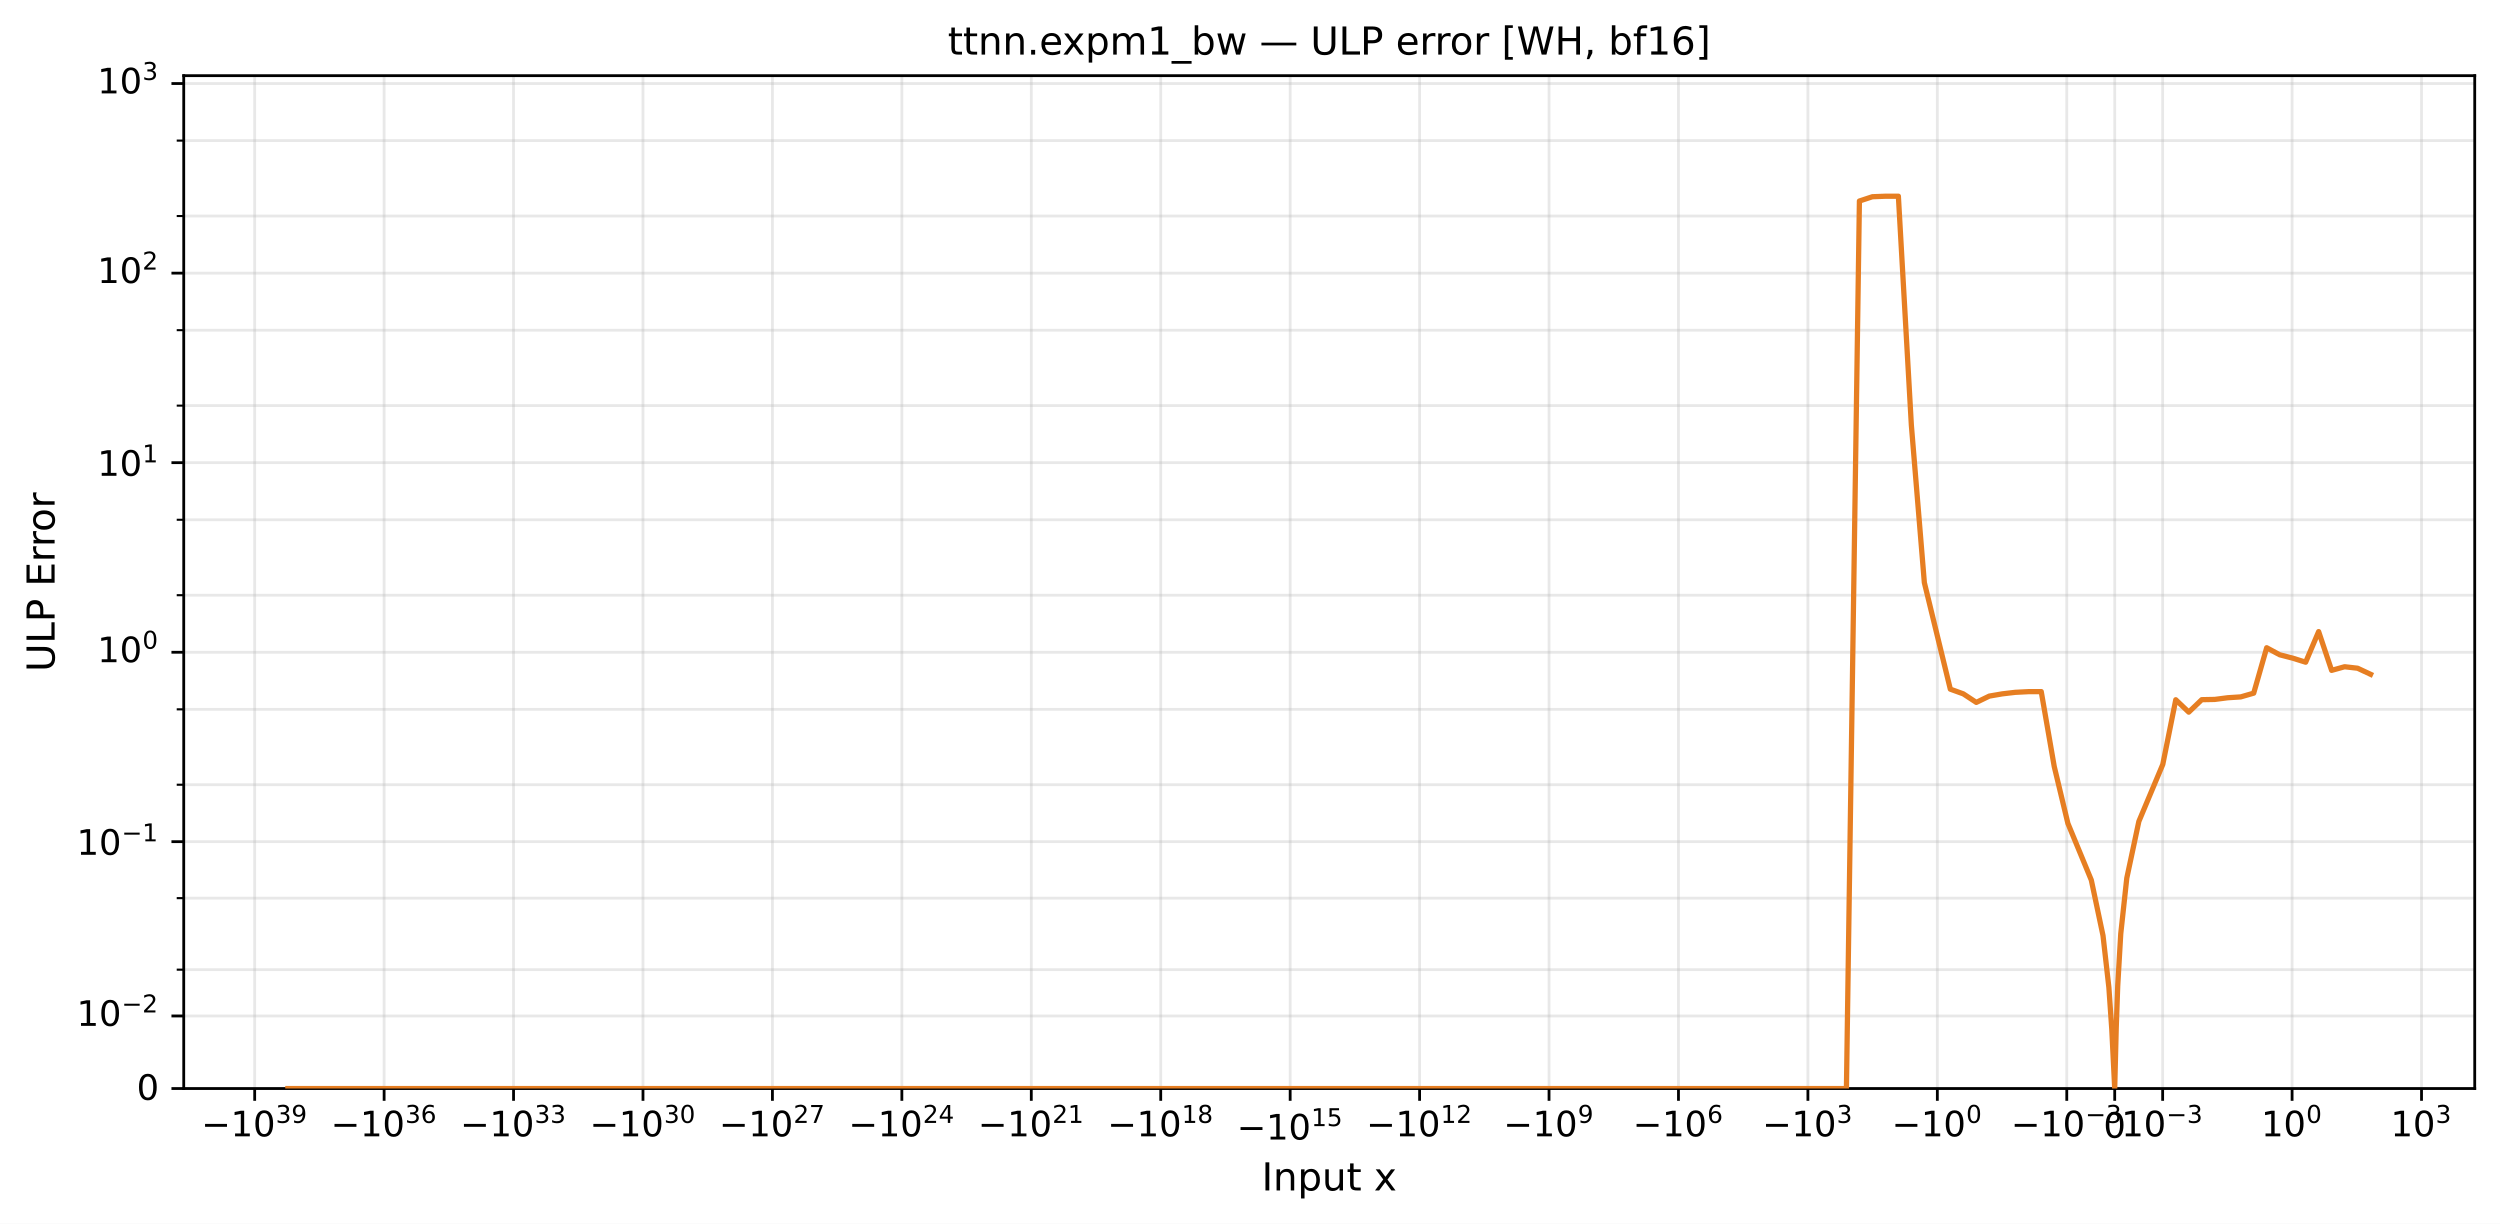
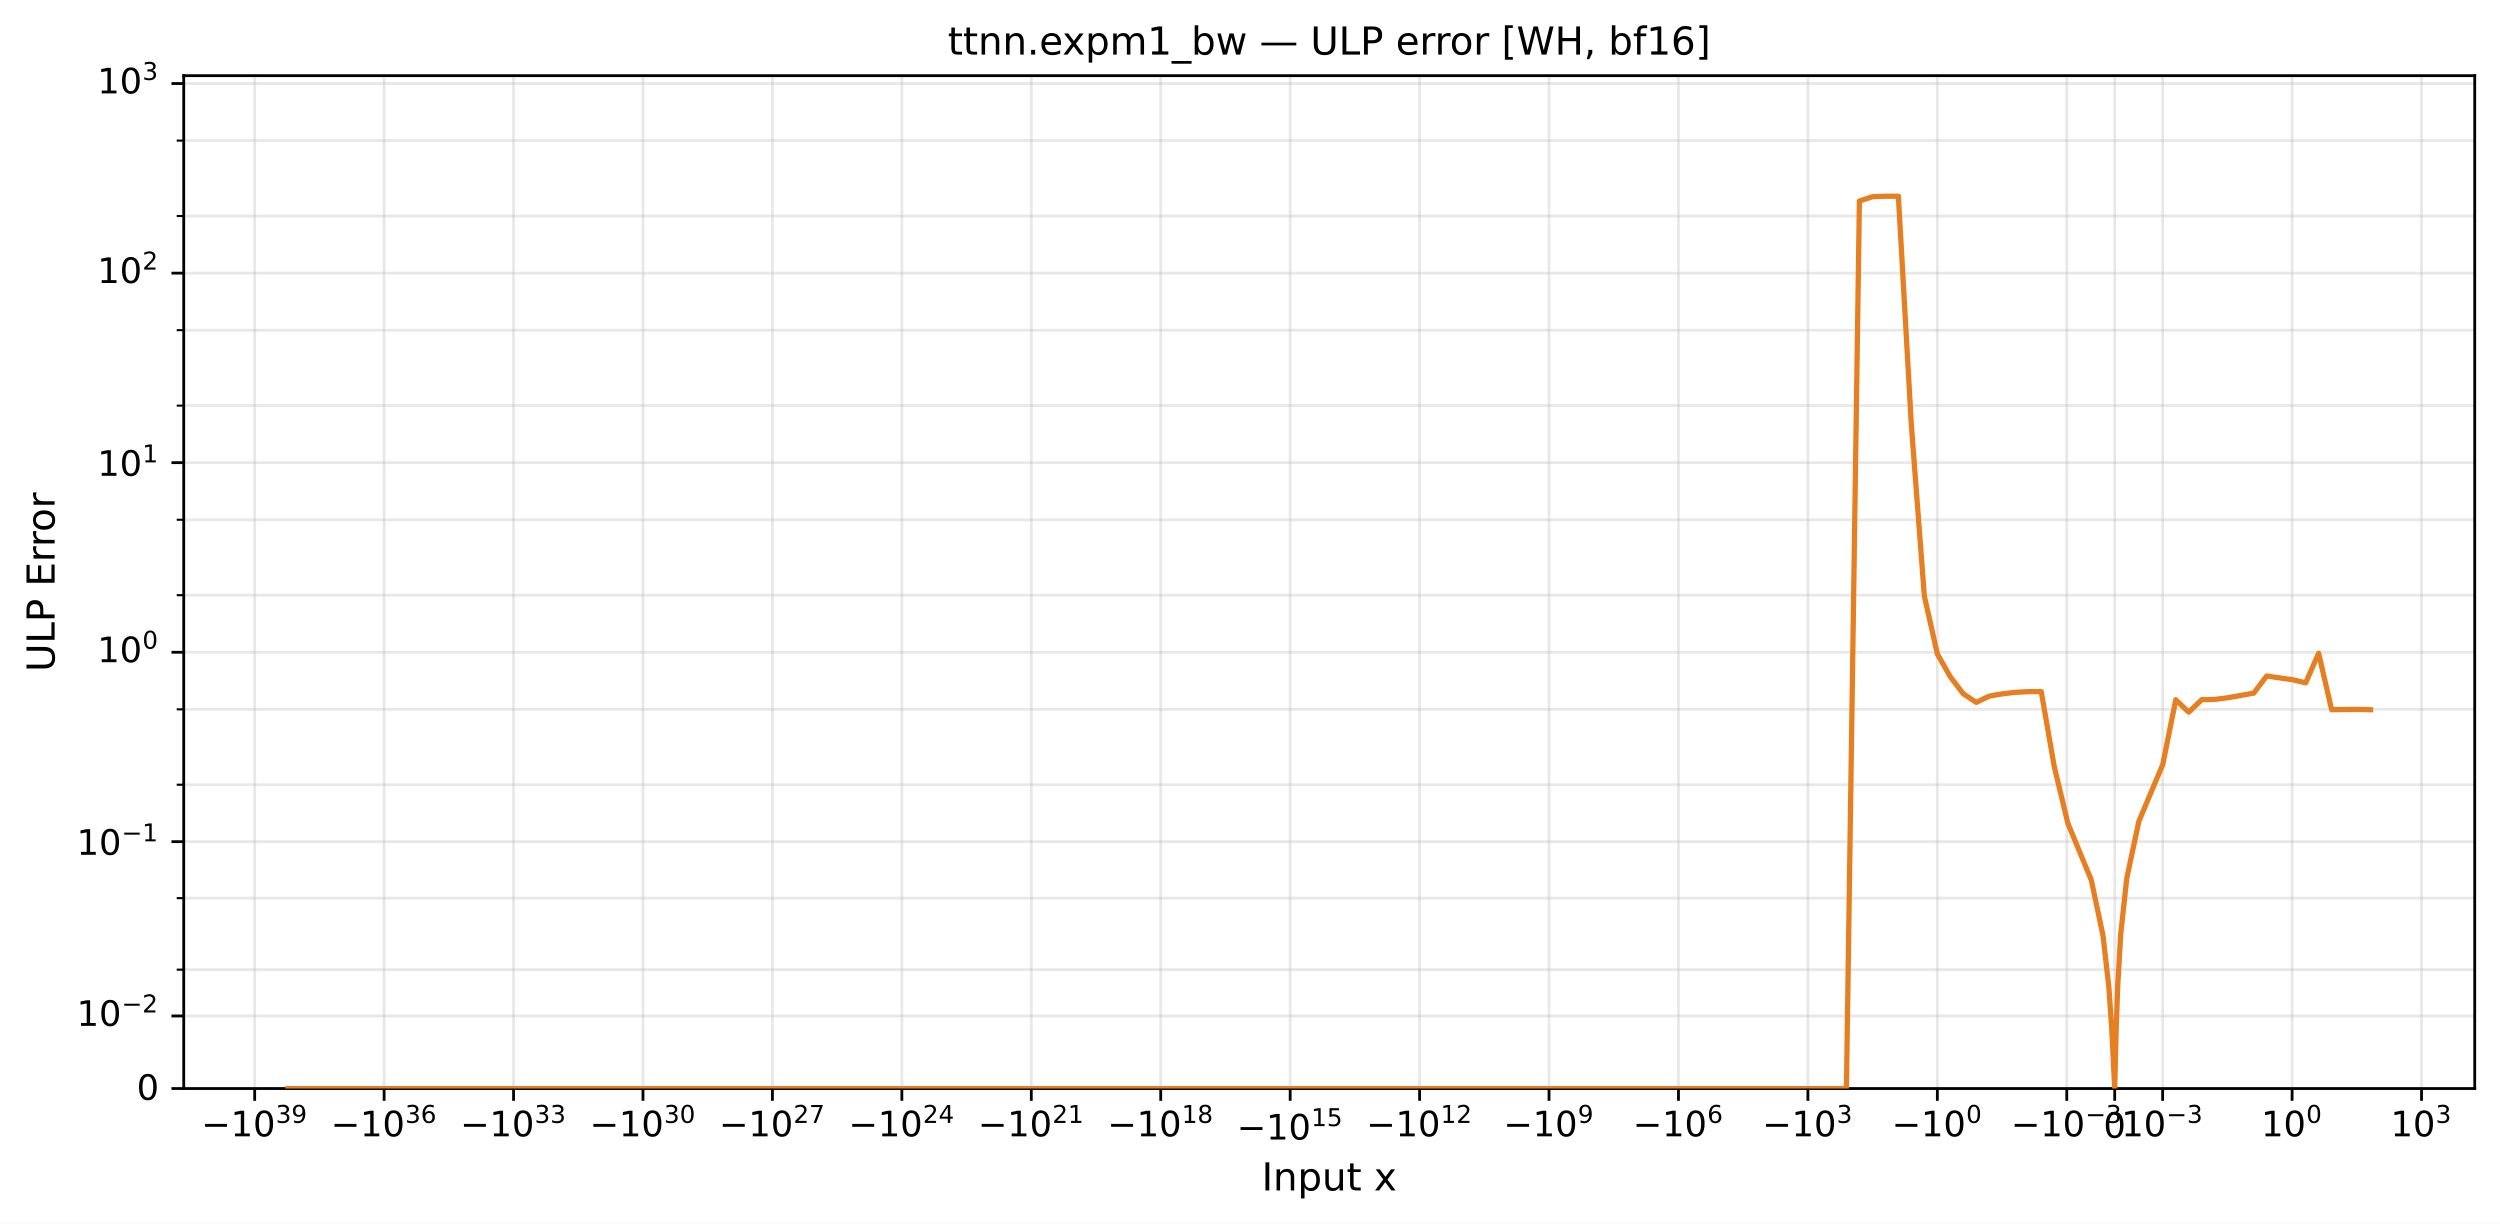
<svg xmlns="http://www.w3.org/2000/svg" xmlns:xlink="http://www.w3.org/1999/xlink" width="712.254pt" height="348.65pt" viewBox="0 0 712.254 348.65" version="1.1">
  <defs>
    <style type="text/css">*{stroke-linejoin: round; stroke-linecap: butt}</style>
  </defs>
  <g id="figure_1">
    <g id="patch_1">
      <path d="M 0 348.65  L 712.254 348.65  L 712.254 0  L 0 0  z " style="fill: #ffffff" />
    </g>
    <g id="axes_1">
      <g id="patch_2">
        <path d="M 52.346 310.126  L 705.054 310.126  L 705.054 21.558  L 52.346 21.558  z " style="fill: #ffffff" />
      </g>
      <g id="matplotlib.axis_1">
        <g id="xtick_1">
          <g id="line2d_1">
-             <path d="M 72.56 310.126  L 72.56 21.558  " clip-path="url(#p88d0899350)" style="fill: none; stroke: #b0b0b0; stroke-opacity: 0.3; stroke-width: 0.8; stroke-linecap: square" />
+             <path d="M 72.56 310.126  L 72.56 21.558  " clip-path="url(#p65f6b99ba3)" style="fill: none; stroke: #b0b0b0; stroke-opacity: 0.3; stroke-width: 0.8; stroke-linecap: square" />
          </g>
          <g id="line2d_2">
            <defs>
-               <path id="m5ceb37ab68" d="M 0 0  L 0 3.5  " style="stroke: #000000; stroke-width: 0.8" />
+               <path id="mf3b3298e1b" d="M 0 0  L 0 3.5  " style="stroke: #000000; stroke-width: 0.8" />
            </defs>
            <g>
-               <use xlink:href="#m5ceb37ab68" x="72.56" y="310.126" style="stroke: #000000; stroke-width: 0.8" />
+               <use xlink:href="#mf3b3298e1b" x="72.56" y="310.126" style="stroke: #000000; stroke-width: 0.8" />
            </g>
          </g>
          <g id="text_1">
            <g transform="translate(57.35952 324.7247)">
              <text>
                <tspan x="0" y="-0.977" style="font-size: 10px; font-family: 'DejaVu Sans'">−</tspan>
                <tspan x="8.379" y="-0.977" style="font-size: 10px; font-family: 'DejaVu Sans'">1</tspan>
                <tspan x="14.741" y="-0.977" style="font-size: 10px; font-family: 'DejaVu Sans'">0</tspan>
                <tspan x="21.199" y="-4.805" style="font-size: 7px; font-family: 'DejaVu Sans'">3</tspan>
                <tspan x="25.653" y="-4.805" style="font-size: 7px; font-family: 'DejaVu Sans'">9</tspan>
              </text>
            </g>
          </g>
        </g>
        <g id="xtick_2">
          <g id="line2d_3">
-             <path d="M 109.436 310.126  L 109.436 21.558  " clip-path="url(#p88d0899350)" style="fill: none; stroke: #b0b0b0; stroke-opacity: 0.3; stroke-width: 0.8; stroke-linecap: square" />
+             <path d="M 109.436 310.126  L 109.436 21.558  " clip-path="url(#p65f6b99ba3)" style="fill: none; stroke: #b0b0b0; stroke-opacity: 0.3; stroke-width: 0.8; stroke-linecap: square" />
          </g>
          <g id="line2d_4">
            <g>
-               <use xlink:href="#m5ceb37ab68" x="109.436" y="310.126" style="stroke: #000000; stroke-width: 0.8" />
+               <use xlink:href="#mf3b3298e1b" x="109.436" y="310.126" style="stroke: #000000; stroke-width: 0.8" />
            </g>
          </g>
          <g id="text_2">
            <g transform="translate(94.23579 324.7247)">
              <text>
                <tspan x="0" y="-0.977" style="font-size: 10px; font-family: 'DejaVu Sans'">−</tspan>
                <tspan x="8.379" y="-0.977" style="font-size: 10px; font-family: 'DejaVu Sans'">1</tspan>
                <tspan x="14.741" y="-0.977" style="font-size: 10px; font-family: 'DejaVu Sans'">0</tspan>
                <tspan x="21.199" y="-4.805" style="font-size: 7px; font-family: 'DejaVu Sans'">3</tspan>
                <tspan x="25.653" y="-4.805" style="font-size: 7px; font-family: 'DejaVu Sans'">6</tspan>
              </text>
            </g>
          </g>
        </g>
        <g id="xtick_3">
          <g id="line2d_5">
-             <path d="M 146.312 310.126  L 146.312 21.558  " clip-path="url(#p88d0899350)" style="fill: none; stroke: #b0b0b0; stroke-opacity: 0.3; stroke-width: 0.8; stroke-linecap: square" />
+             <path d="M 146.312 310.126  L 146.312 21.558  " clip-path="url(#p65f6b99ba3)" style="fill: none; stroke: #b0b0b0; stroke-opacity: 0.3; stroke-width: 0.8; stroke-linecap: square" />
          </g>
          <g id="line2d_6">
            <g>
-               <use xlink:href="#m5ceb37ab68" x="146.312" y="310.126" style="stroke: #000000; stroke-width: 0.8" />
+               <use xlink:href="#mf3b3298e1b" x="146.312" y="310.126" style="stroke: #000000; stroke-width: 0.8" />
            </g>
          </g>
          <g id="text_3">
            <g transform="translate(131.1121 324.7247)">
              <text>
                <tspan x="0" y="-0.977" style="font-size: 10px; font-family: 'DejaVu Sans'">−</tspan>
                <tspan x="8.379" y="-0.977" style="font-size: 10px; font-family: 'DejaVu Sans'">1</tspan>
                <tspan x="14.741" y="-0.977" style="font-size: 10px; font-family: 'DejaVu Sans'">0</tspan>
                <tspan x="21.199" y="-4.805" style="font-size: 7px; font-family: 'DejaVu Sans'">3</tspan>
                <tspan x="25.653" y="-4.805" style="font-size: 7px; font-family: 'DejaVu Sans'">3</tspan>
              </text>
            </g>
          </g>
        </g>
        <g id="xtick_4">
          <g id="line2d_7">
-             <path d="M 183.188 310.126  L 183.188 21.558  " clip-path="url(#p88d0899350)" style="fill: none; stroke: #b0b0b0; stroke-opacity: 0.3; stroke-width: 0.8; stroke-linecap: square" />
+             <path d="M 183.188 310.126  L 183.188 21.558  " clip-path="url(#p65f6b99ba3)" style="fill: none; stroke: #b0b0b0; stroke-opacity: 0.3; stroke-width: 0.8; stroke-linecap: square" />
          </g>
          <g id="line2d_8">
            <g>
-               <use xlink:href="#m5ceb37ab68" x="183.188" y="310.126" style="stroke: #000000; stroke-width: 0.8" />
+               <use xlink:href="#mf3b3298e1b" x="183.188" y="310.126" style="stroke: #000000; stroke-width: 0.8" />
            </g>
          </g>
          <g id="text_4">
            <g transform="translate(167.9883 324.7247)">
              <text>
                <tspan x="0" y="-0.977" style="font-size: 10px; font-family: 'DejaVu Sans'">−</tspan>
                <tspan x="8.379" y="-0.977" style="font-size: 10px; font-family: 'DejaVu Sans'">1</tspan>
                <tspan x="14.741" y="-0.977" style="font-size: 10px; font-family: 'DejaVu Sans'">0</tspan>
                <tspan x="21.199" y="-4.805" style="font-size: 7px; font-family: 'DejaVu Sans'">3</tspan>
                <tspan x="25.653" y="-4.805" style="font-size: 7px; font-family: 'DejaVu Sans'">0</tspan>
              </text>
            </g>
          </g>
        </g>
        <g id="xtick_5">
          <g id="line2d_9">
-             <path d="M 220.065 310.126  L 220.065 21.558  " clip-path="url(#p88d0899350)" style="fill: none; stroke: #b0b0b0; stroke-opacity: 0.3; stroke-width: 0.8; stroke-linecap: square" />
+             <path d="M 220.065 310.126  L 220.065 21.558  " clip-path="url(#p65f6b99ba3)" style="fill: none; stroke: #b0b0b0; stroke-opacity: 0.3; stroke-width: 0.8; stroke-linecap: square" />
          </g>
          <g id="line2d_10">
            <g>
-               <use xlink:href="#m5ceb37ab68" x="220.065" y="310.126" style="stroke: #000000; stroke-width: 0.8" />
+               <use xlink:href="#mf3b3298e1b" x="220.065" y="310.126" style="stroke: #000000; stroke-width: 0.8" />
            </g>
          </g>
          <g id="text_5">
            <g transform="translate(204.8646 324.7247)">
              <text>
                <tspan x="0" y="-0.977" style="font-size: 10px; font-family: 'DejaVu Sans'">−</tspan>
                <tspan x="8.379" y="-0.977" style="font-size: 10px; font-family: 'DejaVu Sans'">1</tspan>
                <tspan x="14.741" y="-0.977" style="font-size: 10px; font-family: 'DejaVu Sans'">0</tspan>
                <tspan x="21.199" y="-4.805" style="font-size: 7px; font-family: 'DejaVu Sans'">2</tspan>
                <tspan x="25.653" y="-4.805" style="font-size: 7px; font-family: 'DejaVu Sans'">7</tspan>
              </text>
            </g>
          </g>
        </g>
        <g id="xtick_6">
          <g id="line2d_11">
-             <path d="M 256.941 310.126  L 256.941 21.558  " clip-path="url(#p88d0899350)" style="fill: none; stroke: #b0b0b0; stroke-opacity: 0.3; stroke-width: 0.8; stroke-linecap: square" />
+             <path d="M 256.941 310.126  L 256.941 21.558  " clip-path="url(#p65f6b99ba3)" style="fill: none; stroke: #b0b0b0; stroke-opacity: 0.3; stroke-width: 0.8; stroke-linecap: square" />
          </g>
          <g id="line2d_12">
            <g>
-               <use xlink:href="#m5ceb37ab68" x="256.941" y="310.126" style="stroke: #000000; stroke-width: 0.8" />
+               <use xlink:href="#mf3b3298e1b" x="256.941" y="310.126" style="stroke: #000000; stroke-width: 0.8" />
            </g>
          </g>
          <g id="text_6">
            <g transform="translate(241.7409 324.7247)">
              <text>
                <tspan x="0" y="-0.977" style="font-size: 10px; font-family: 'DejaVu Sans'">−</tspan>
                <tspan x="8.379" y="-0.977" style="font-size: 10px; font-family: 'DejaVu Sans'">1</tspan>
                <tspan x="14.741" y="-0.977" style="font-size: 10px; font-family: 'DejaVu Sans'">0</tspan>
                <tspan x="21.199" y="-4.805" style="font-size: 7px; font-family: 'DejaVu Sans'">2</tspan>
                <tspan x="25.653" y="-4.805" style="font-size: 7px; font-family: 'DejaVu Sans'">4</tspan>
              </text>
            </g>
          </g>
        </g>
        <g id="xtick_7">
          <g id="line2d_13">
-             <path d="M 293.817 310.126  L 293.817 21.558  " clip-path="url(#p88d0899350)" style="fill: none; stroke: #b0b0b0; stroke-opacity: 0.3; stroke-width: 0.8; stroke-linecap: square" />
+             <path d="M 293.817 310.126  L 293.817 21.558  " clip-path="url(#p65f6b99ba3)" style="fill: none; stroke: #b0b0b0; stroke-opacity: 0.3; stroke-width: 0.8; stroke-linecap: square" />
          </g>
          <g id="line2d_14">
            <g>
-               <use xlink:href="#m5ceb37ab68" x="293.817" y="310.126" style="stroke: #000000; stroke-width: 0.8" />
+               <use xlink:href="#mf3b3298e1b" x="293.817" y="310.126" style="stroke: #000000; stroke-width: 0.8" />
            </g>
          </g>
          <g id="text_7">
            <g transform="translate(278.6171 324.7247)">
              <text>
                <tspan x="0" y="-0.977" style="font-size: 10px; font-family: 'DejaVu Sans'">−</tspan>
                <tspan x="8.379" y="-0.977" style="font-size: 10px; font-family: 'DejaVu Sans'">1</tspan>
                <tspan x="14.741" y="-0.977" style="font-size: 10px; font-family: 'DejaVu Sans'">0</tspan>
                <tspan x="21.199" y="-4.805" style="font-size: 7px; font-family: 'DejaVu Sans'">2</tspan>
                <tspan x="25.653" y="-4.805" style="font-size: 7px; font-family: 'DejaVu Sans'">1</tspan>
              </text>
            </g>
          </g>
        </g>
        <g id="xtick_8">
          <g id="line2d_15">
-             <path d="M 330.693 310.126  L 330.693 21.558  " clip-path="url(#p88d0899350)" style="fill: none; stroke: #b0b0b0; stroke-opacity: 0.3; stroke-width: 0.8; stroke-linecap: square" />
+             <path d="M 330.693 310.126  L 330.693 21.558  " clip-path="url(#p65f6b99ba3)" style="fill: none; stroke: #b0b0b0; stroke-opacity: 0.3; stroke-width: 0.8; stroke-linecap: square" />
          </g>
          <g id="line2d_16">
            <g>
-               <use xlink:href="#m5ceb37ab68" x="330.693" y="310.126" style="stroke: #000000; stroke-width: 0.8" />
+               <use xlink:href="#mf3b3298e1b" x="330.693" y="310.126" style="stroke: #000000; stroke-width: 0.8" />
            </g>
          </g>
          <g id="text_8">
            <g transform="translate(315.4934 324.7247)">
              <text>
                <tspan x="0" y="-0.977" style="font-size: 10px; font-family: 'DejaVu Sans'">−</tspan>
                <tspan x="8.379" y="-0.977" style="font-size: 10px; font-family: 'DejaVu Sans'">1</tspan>
                <tspan x="14.741" y="-0.977" style="font-size: 10px; font-family: 'DejaVu Sans'">0</tspan>
                <tspan x="21.199" y="-4.805" style="font-size: 7px; font-family: 'DejaVu Sans'">1</tspan>
                <tspan x="25.653" y="-4.805" style="font-size: 7px; font-family: 'DejaVu Sans'">8</tspan>
              </text>
            </g>
          </g>
        </g>
        <g id="xtick_9">
          <g id="line2d_17">
-             <path d="M 367.57 310.126  L 367.57 21.558  " clip-path="url(#p88d0899350)" style="fill: none; stroke: #b0b0b0; stroke-opacity: 0.3; stroke-width: 0.8; stroke-linecap: square" />
+             <path d="M 367.57 310.126  L 367.57 21.558  " clip-path="url(#p65f6b99ba3)" style="fill: none; stroke: #b0b0b0; stroke-opacity: 0.3; stroke-width: 0.8; stroke-linecap: square" />
          </g>
          <g id="line2d_18">
            <g>
-               <use xlink:href="#m5ceb37ab68" x="367.57" y="310.126" style="stroke: #000000; stroke-width: 0.8" />
+               <use xlink:href="#mf3b3298e1b" x="367.57" y="310.126" style="stroke: #000000; stroke-width: 0.8" />
            </g>
          </g>
          <g id="text_9">
            <g transform="translate(352.3697 324.7247)">
              <text>
                <tspan x="0" y="-0.064" style="font-size: 10px; font-family: 'DejaVu Sans'">−</tspan>
                <tspan x="8.379" y="-0.064" style="font-size: 10px; font-family: 'DejaVu Sans'">1</tspan>
                <tspan x="14.741" y="-0.064" style="font-size: 10px; font-family: 'DejaVu Sans'">0</tspan>
                <tspan x="21.199" y="-3.892" style="font-size: 7px; font-family: 'DejaVu Sans'">1</tspan>
                <tspan x="25.653" y="-3.892" style="font-size: 7px; font-family: 'DejaVu Sans'">5</tspan>
              </text>
            </g>
          </g>
        </g>
        <g id="xtick_10">
          <g id="line2d_19">
-             <path d="M 404.446 310.126  L 404.446 21.558  " clip-path="url(#p88d0899350)" style="fill: none; stroke: #b0b0b0; stroke-opacity: 0.3; stroke-width: 0.8; stroke-linecap: square" />
+             <path d="M 404.446 310.126  L 404.446 21.558  " clip-path="url(#p65f6b99ba3)" style="fill: none; stroke: #b0b0b0; stroke-opacity: 0.3; stroke-width: 0.8; stroke-linecap: square" />
          </g>
          <g id="line2d_20">
            <g>
-               <use xlink:href="#m5ceb37ab68" x="404.446" y="310.126" style="stroke: #000000; stroke-width: 0.8" />
+               <use xlink:href="#mf3b3298e1b" x="404.446" y="310.126" style="stroke: #000000; stroke-width: 0.8" />
            </g>
          </g>
          <g id="text_10">
            <g transform="translate(389.246 324.7247)">
              <text>
                <tspan x="0" y="-0.977" style="font-size: 10px; font-family: 'DejaVu Sans'">−</tspan>
                <tspan x="8.379" y="-0.977" style="font-size: 10px; font-family: 'DejaVu Sans'">1</tspan>
                <tspan x="14.741" y="-0.977" style="font-size: 10px; font-family: 'DejaVu Sans'">0</tspan>
                <tspan x="21.199" y="-4.805" style="font-size: 7px; font-family: 'DejaVu Sans'">1</tspan>
                <tspan x="25.653" y="-4.805" style="font-size: 7px; font-family: 'DejaVu Sans'">2</tspan>
              </text>
            </g>
          </g>
        </g>
        <g id="xtick_11">
          <g id="line2d_21">
-             <path d="M 441.322 310.126  L 441.322 21.558  " clip-path="url(#p88d0899350)" style="fill: none; stroke: #b0b0b0; stroke-opacity: 0.3; stroke-width: 0.8; stroke-linecap: square" />
+             <path d="M 441.322 310.126  L 441.322 21.558  " clip-path="url(#p65f6b99ba3)" style="fill: none; stroke: #b0b0b0; stroke-opacity: 0.3; stroke-width: 0.8; stroke-linecap: square" />
          </g>
          <g id="line2d_22">
            <g>
-               <use xlink:href="#m5ceb37ab68" x="441.322" y="310.126" style="stroke: #000000; stroke-width: 0.8" />
+               <use xlink:href="#mf3b3298e1b" x="441.322" y="310.126" style="stroke: #000000; stroke-width: 0.8" />
            </g>
          </g>
          <g id="text_11">
            <g transform="translate(428.3222 324.7247)">
              <text>
                <tspan x="0" y="-0.977" style="font-size: 10px; font-family: 'DejaVu Sans'">−</tspan>
                <tspan x="8.379" y="-0.977" style="font-size: 10px; font-family: 'DejaVu Sans'">1</tspan>
                <tspan x="14.741" y="-0.977" style="font-size: 10px; font-family: 'DejaVu Sans'">0</tspan>
                <tspan x="21.199" y="-4.805" style="font-size: 7px; font-family: 'DejaVu Sans'">9</tspan>
              </text>
            </g>
          </g>
        </g>
        <g id="xtick_12">
          <g id="line2d_23">
-             <path d="M 478.199 310.126  L 478.199 21.558  " clip-path="url(#p88d0899350)" style="fill: none; stroke: #b0b0b0; stroke-opacity: 0.3; stroke-width: 0.8; stroke-linecap: square" />
+             <path d="M 478.199 310.126  L 478.199 21.558  " clip-path="url(#p65f6b99ba3)" style="fill: none; stroke: #b0b0b0; stroke-opacity: 0.3; stroke-width: 0.8; stroke-linecap: square" />
          </g>
          <g id="line2d_24">
            <g>
-               <use xlink:href="#m5ceb37ab68" x="478.199" y="310.126" style="stroke: #000000; stroke-width: 0.8" />
+               <use xlink:href="#mf3b3298e1b" x="478.199" y="310.126" style="stroke: #000000; stroke-width: 0.8" />
            </g>
          </g>
          <g id="text_12">
            <g transform="translate(465.1985 324.7247)">
              <text>
                <tspan x="0" y="-0.977" style="font-size: 10px; font-family: 'DejaVu Sans'">−</tspan>
                <tspan x="8.379" y="-0.977" style="font-size: 10px; font-family: 'DejaVu Sans'">1</tspan>
                <tspan x="14.741" y="-0.977" style="font-size: 10px; font-family: 'DejaVu Sans'">0</tspan>
                <tspan x="21.199" y="-4.805" style="font-size: 7px; font-family: 'DejaVu Sans'">6</tspan>
              </text>
            </g>
          </g>
        </g>
        <g id="xtick_13">
          <g id="line2d_25">
-             <path d="M 515.075 310.126  L 515.075 21.558  " clip-path="url(#p88d0899350)" style="fill: none; stroke: #b0b0b0; stroke-opacity: 0.3; stroke-width: 0.8; stroke-linecap: square" />
+             <path d="M 515.075 310.126  L 515.075 21.558  " clip-path="url(#p65f6b99ba3)" style="fill: none; stroke: #b0b0b0; stroke-opacity: 0.3; stroke-width: 0.8; stroke-linecap: square" />
          </g>
          <g id="line2d_26">
            <g>
-               <use xlink:href="#m5ceb37ab68" x="515.075" y="310.126" style="stroke: #000000; stroke-width: 0.8" />
+               <use xlink:href="#mf3b3298e1b" x="515.075" y="310.126" style="stroke: #000000; stroke-width: 0.8" />
            </g>
          </g>
          <g id="text_13">
            <g transform="translate(502.0748 324.7247)">
              <text>
                <tspan x="0" y="-0.977" style="font-size: 10px; font-family: 'DejaVu Sans'">−</tspan>
                <tspan x="8.379" y="-0.977" style="font-size: 10px; font-family: 'DejaVu Sans'">1</tspan>
                <tspan x="14.741" y="-0.977" style="font-size: 10px; font-family: 'DejaVu Sans'">0</tspan>
                <tspan x="21.199" y="-4.805" style="font-size: 7px; font-family: 'DejaVu Sans'">3</tspan>
              </text>
            </g>
          </g>
        </g>
        <g id="xtick_14">
          <g id="line2d_27">
-             <path d="M 551.951 310.126  L 551.951 21.558  " clip-path="url(#p88d0899350)" style="fill: none; stroke: #b0b0b0; stroke-opacity: 0.3; stroke-width: 0.8; stroke-linecap: square" />
+             <path d="M 551.951 310.126  L 551.951 21.558  " clip-path="url(#p65f6b99ba3)" style="fill: none; stroke: #b0b0b0; stroke-opacity: 0.3; stroke-width: 0.8; stroke-linecap: square" />
          </g>
          <g id="line2d_28">
            <g>
-               <use xlink:href="#m5ceb37ab68" x="551.951" y="310.126" style="stroke: #000000; stroke-width: 0.8" />
+               <use xlink:href="#mf3b3298e1b" x="551.951" y="310.126" style="stroke: #000000; stroke-width: 0.8" />
            </g>
          </g>
          <g id="text_14">
            <g transform="translate(538.951 324.7247)">
              <text>
                <tspan x="0" y="-0.977" style="font-size: 10px; font-family: 'DejaVu Sans'">−</tspan>
                <tspan x="8.379" y="-0.977" style="font-size: 10px; font-family: 'DejaVu Sans'">1</tspan>
                <tspan x="14.741" y="-0.977" style="font-size: 10px; font-family: 'DejaVu Sans'">0</tspan>
                <tspan x="21.199" y="-4.805" style="font-size: 7px; font-family: 'DejaVu Sans'">0</tspan>
              </text>
            </g>
          </g>
        </g>
        <g id="xtick_15">
          <g id="line2d_29">
-             <path d="M 588.827 310.126  L 588.827 21.558  " clip-path="url(#p88d0899350)" style="fill: none; stroke: #b0b0b0; stroke-opacity: 0.3; stroke-width: 0.8; stroke-linecap: square" />
+             <path d="M 588.827 310.126  L 588.827 21.558  " clip-path="url(#p65f6b99ba3)" style="fill: none; stroke: #b0b0b0; stroke-opacity: 0.3; stroke-width: 0.8; stroke-linecap: square" />
          </g>
          <g id="line2d_30">
            <g>
-               <use xlink:href="#m5ceb37ab68" x="588.827" y="310.126" style="stroke: #000000; stroke-width: 0.8" />
+               <use xlink:href="#mf3b3298e1b" x="588.827" y="310.126" style="stroke: #000000; stroke-width: 0.8" />
            </g>
          </g>
          <g id="text_15">
            <g transform="translate(572.9273 324.7247)">
              <text>
                <tspan x="0" y="-0.977" style="font-size: 10px; font-family: 'DejaVu Sans'">−</tspan>
                <tspan x="8.379" y="-0.977" style="font-size: 10px; font-family: 'DejaVu Sans'">1</tspan>
                <tspan x="14.741" y="-0.977" style="font-size: 10px; font-family: 'DejaVu Sans'">0</tspan>
                <tspan x="21.199" y="-4.805" style="font-size: 7px; font-family: 'DejaVu Sans'">−</tspan>
                <tspan x="27.064" y="-4.805" style="font-size: 7px; font-family: 'DejaVu Sans'">3</tspan>
              </text>
            </g>
          </g>
        </g>
        <g id="xtick_16">
          <g id="line2d_31">
-             <path d="M 602.485 310.126  L 602.485 21.558  " clip-path="url(#p88d0899350)" style="fill: none; stroke: #b0b0b0; stroke-opacity: 0.3; stroke-width: 0.8; stroke-linecap: square" />
+             <path d="M 602.485 310.126  L 602.485 21.558  " clip-path="url(#p65f6b99ba3)" style="fill: none; stroke: #b0b0b0; stroke-opacity: 0.3; stroke-width: 0.8; stroke-linecap: square" />
          </g>
          <g id="line2d_32">
            <g>
-               <use xlink:href="#m5ceb37ab68" x="602.485" y="310.126" style="stroke: #000000; stroke-width: 0.8" />
+               <use xlink:href="#mf3b3298e1b" x="602.485" y="310.126" style="stroke: #000000; stroke-width: 0.8" />
            </g>
          </g>
          <g id="text_16">
            <g transform="translate(599.2852 324.7247)">
              <text>
                <tspan x="0" y="-0.578" style="font-size: 10px; font-family: 'DejaVu Sans'">0</tspan>
              </text>
            </g>
          </g>
        </g>
        <g id="xtick_17">
          <g id="line2d_33">
-             <path d="M 616.143 310.126  L 616.143 21.558  " clip-path="url(#p88d0899350)" style="fill: none; stroke: #b0b0b0; stroke-opacity: 0.3; stroke-width: 0.8; stroke-linecap: square" />
+             <path d="M 616.143 310.126  L 616.143 21.558  " clip-path="url(#p65f6b99ba3)" style="fill: none; stroke: #b0b0b0; stroke-opacity: 0.3; stroke-width: 0.8; stroke-linecap: square" />
          </g>
          <g id="line2d_34">
            <g>
-               <use xlink:href="#m5ceb37ab68" x="616.143" y="310.126" style="stroke: #000000; stroke-width: 0.8" />
+               <use xlink:href="#mf3b3298e1b" x="616.143" y="310.126" style="stroke: #000000; stroke-width: 0.8" />
            </g>
          </g>
          <g id="text_17">
            <g transform="translate(604.3931 324.7247)">
              <text>
                <tspan x="0" y="-0.977" style="font-size: 10px; font-family: 'DejaVu Sans'">1</tspan>
                <tspan x="6.362" y="-0.977" style="font-size: 10px; font-family: 'DejaVu Sans'">0</tspan>
                <tspan x="12.82" y="-4.805" style="font-size: 7px; font-family: 'DejaVu Sans'">−</tspan>
                <tspan x="18.686" y="-4.805" style="font-size: 7px; font-family: 'DejaVu Sans'">3</tspan>
              </text>
            </g>
          </g>
        </g>
        <g id="xtick_18">
          <g id="line2d_35">
-             <path d="M 653.019 310.126  L 653.019 21.558  " clip-path="url(#p88d0899350)" style="fill: none; stroke: #b0b0b0; stroke-opacity: 0.3; stroke-width: 0.8; stroke-linecap: square" />
+             <path d="M 653.019 310.126  L 653.019 21.558  " clip-path="url(#p65f6b99ba3)" style="fill: none; stroke: #b0b0b0; stroke-opacity: 0.3; stroke-width: 0.8; stroke-linecap: square" />
          </g>
          <g id="line2d_36">
            <g>
-               <use xlink:href="#m5ceb37ab68" x="653.019" y="310.126" style="stroke: #000000; stroke-width: 0.8" />
+               <use xlink:href="#mf3b3298e1b" x="653.019" y="310.126" style="stroke: #000000; stroke-width: 0.8" />
            </g>
          </g>
          <g id="text_18">
            <g transform="translate(644.2193 324.7247)">
              <text>
                <tspan x="0" y="-0.977" style="font-size: 10px; font-family: 'DejaVu Sans'">1</tspan>
                <tspan x="6.362" y="-0.977" style="font-size: 10px; font-family: 'DejaVu Sans'">0</tspan>
                <tspan x="12.82" y="-4.805" style="font-size: 7px; font-family: 'DejaVu Sans'">0</tspan>
              </text>
            </g>
          </g>
        </g>
        <g id="xtick_19">
          <g id="line2d_37">
-             <path d="M 689.896 310.126  L 689.896 21.558  " clip-path="url(#p88d0899350)" style="fill: none; stroke: #b0b0b0; stroke-opacity: 0.3; stroke-width: 0.8; stroke-linecap: square" />
+             <path d="M 689.896 310.126  L 689.896 21.558  " clip-path="url(#p65f6b99ba3)" style="fill: none; stroke: #b0b0b0; stroke-opacity: 0.3; stroke-width: 0.8; stroke-linecap: square" />
          </g>
          <g id="line2d_38">
            <g>
-               <use xlink:href="#m5ceb37ab68" x="689.896" y="310.126" style="stroke: #000000; stroke-width: 0.8" />
+               <use xlink:href="#mf3b3298e1b" x="689.896" y="310.126" style="stroke: #000000; stroke-width: 0.8" />
            </g>
          </g>
          <g id="text_19">
            <g transform="translate(681.0956 324.7247)">
              <text>
                <tspan x="0" y="-0.977" style="font-size: 10px; font-family: 'DejaVu Sans'">1</tspan>
                <tspan x="6.362" y="-0.977" style="font-size: 10px; font-family: 'DejaVu Sans'">0</tspan>
                <tspan x="12.82" y="-4.805" style="font-size: 7px; font-family: 'DejaVu Sans'">3</tspan>
              </text>
            </g>
          </g>
        </g>
        <g id="text_20">
          <text style="font-size: 11px; font-family: 'DejaVu Sans', 'Bitstream Vera Sans', 'Computer Modern Sans Serif', 'Lucida Grande', 'Verdana', 'Geneva', 'Lucid', 'Arial', 'Helvetica', 'Avant Garde', sans-serif; text-anchor: middle" x="378.7" y="339.163" transform="rotate(-0 378.6999 339.1627)">Input x</text>
        </g>
      </g>
      <g id="matplotlib.axis_2">
        <g id="ytick_1">
          <g id="line2d_39">
-             <path d="M 52.346 310.126  L 705.054 310.126  " clip-path="url(#p88d0899350)" style="fill: none; stroke: #b0b0b0; stroke-opacity: 0.3; stroke-width: 0.8; stroke-linecap: square" />
+             <path d="M 52.346 310.126  L 705.054 310.126  " clip-path="url(#p65f6b99ba3)" style="fill: none; stroke: #b0b0b0; stroke-opacity: 0.3; stroke-width: 0.8; stroke-linecap: square" />
          </g>
          <g id="line2d_40">
            <defs>
-               <path id="md3709f14cb" d="M 0 0  L -3.5 0  " style="stroke: #000000; stroke-width: 0.8" />
+               <path id="m93a2fd9dd7" d="M 0 0  L -3.5 0  " style="stroke: #000000; stroke-width: 0.8" />
            </defs>
            <g>
-               <use xlink:href="#md3709f14cb" x="52.346" y="310.126" style="stroke: #000000; stroke-width: 0.8" />
+               <use xlink:href="#m93a2fd9dd7" x="52.346" y="310.126" style="stroke: #000000; stroke-width: 0.8" />
            </g>
          </g>
          <g id="text_21">
            <g transform="translate(38.94594 313.9255)">
              <text>
                <tspan x="0" y="-0.578" style="font-size: 10px; font-family: 'DejaVu Sans'">0</tspan>
              </text>
            </g>
          </g>
        </g>
        <g id="ytick_2">
          <g id="line2d_41">
-             <path d="M 52.346 289.451  L 705.054 289.451  " clip-path="url(#p88d0899350)" style="fill: none; stroke: #b0b0b0; stroke-opacity: 0.3; stroke-width: 0.8; stroke-linecap: square" />
+             <path d="M 52.346 289.451  L 705.054 289.451  " clip-path="url(#p65f6b99ba3)" style="fill: none; stroke: #b0b0b0; stroke-opacity: 0.3; stroke-width: 0.8; stroke-linecap: square" />
          </g>
          <g id="line2d_42">
            <g>
-               <use xlink:href="#md3709f14cb" x="52.346" y="289.451" style="stroke: #000000; stroke-width: 0.8" />
+               <use xlink:href="#m93a2fd9dd7" x="52.346" y="289.451" style="stroke: #000000; stroke-width: 0.8" />
            </g>
          </g>
          <g id="text_22">
            <g transform="translate(21.84594 293.2501)">
              <text>
                <tspan x="0" y="-0.977" style="font-size: 10px; font-family: 'DejaVu Sans'">1</tspan>
                <tspan x="6.362" y="-0.977" style="font-size: 10px; font-family: 'DejaVu Sans'">0</tspan>
                <tspan x="12.82" y="-4.805" style="font-size: 7px; font-family: 'DejaVu Sans'">−</tspan>
                <tspan x="18.686" y="-4.805" style="font-size: 7px; font-family: 'DejaVu Sans'">2</tspan>
              </text>
            </g>
          </g>
        </g>
        <g id="ytick_3">
          <g id="line2d_43">
-             <path d="M 52.346 239.793  L 705.054 239.793  " clip-path="url(#p88d0899350)" style="fill: none; stroke: #b0b0b0; stroke-opacity: 0.3; stroke-width: 0.8; stroke-linecap: square" />
+             <path d="M 52.346 239.793  L 705.054 239.793  " clip-path="url(#p65f6b99ba3)" style="fill: none; stroke: #b0b0b0; stroke-opacity: 0.3; stroke-width: 0.8; stroke-linecap: square" />
          </g>
          <g id="line2d_44">
            <g>
-               <use xlink:href="#md3709f14cb" x="52.346" y="239.793" style="stroke: #000000; stroke-width: 0.8" />
+               <use xlink:href="#m93a2fd9dd7" x="52.346" y="239.793" style="stroke: #000000; stroke-width: 0.8" />
            </g>
          </g>
          <g id="text_23">
            <g transform="translate(21.84594 243.5927)">
              <text>
                <tspan x="0" y="-0.064" style="font-size: 10px; font-family: 'DejaVu Sans'">1</tspan>
                <tspan x="6.362" y="-0.064" style="font-size: 10px; font-family: 'DejaVu Sans'">0</tspan>
                <tspan x="12.82" y="-3.892" style="font-size: 7px; font-family: 'DejaVu Sans'">−</tspan>
                <tspan x="18.686" y="-3.892" style="font-size: 7px; font-family: 'DejaVu Sans'">1</tspan>
              </text>
            </g>
          </g>
        </g>
        <g id="ytick_4">
          <g id="line2d_45">
-             <path d="M 52.346 185.837  L 705.054 185.837  " clip-path="url(#p88d0899350)" style="fill: none; stroke: #b0b0b0; stroke-opacity: 0.3; stroke-width: 0.8; stroke-linecap: square" />
+             <path d="M 52.346 185.837  L 705.054 185.837  " clip-path="url(#p65f6b99ba3)" style="fill: none; stroke: #b0b0b0; stroke-opacity: 0.3; stroke-width: 0.8; stroke-linecap: square" />
          </g>
          <g id="line2d_46">
            <g>
-               <use xlink:href="#md3709f14cb" x="52.346" y="185.837" style="stroke: #000000; stroke-width: 0.8" />
+               <use xlink:href="#m93a2fd9dd7" x="52.346" y="185.837" style="stroke: #000000; stroke-width: 0.8" />
            </g>
          </g>
          <g id="text_24">
            <g transform="translate(27.74594 189.6361)">
              <text>
                <tspan x="0" y="-0.977" style="font-size: 10px; font-family: 'DejaVu Sans'">1</tspan>
                <tspan x="6.362" y="-0.977" style="font-size: 10px; font-family: 'DejaVu Sans'">0</tspan>
                <tspan x="12.82" y="-4.805" style="font-size: 7px; font-family: 'DejaVu Sans'">0</tspan>
              </text>
            </g>
          </g>
        </g>
        <g id="ytick_5">
          <g id="line2d_47">
-             <path d="M 52.346 131.823  L 705.054 131.823  " clip-path="url(#p88d0899350)" style="fill: none; stroke: #b0b0b0; stroke-opacity: 0.3; stroke-width: 0.8; stroke-linecap: square" />
+             <path d="M 52.346 131.823  L 705.054 131.823  " clip-path="url(#p65f6b99ba3)" style="fill: none; stroke: #b0b0b0; stroke-opacity: 0.3; stroke-width: 0.8; stroke-linecap: square" />
          </g>
          <g id="line2d_48">
            <g>
-               <use xlink:href="#md3709f14cb" x="52.346" y="131.823" style="stroke: #000000; stroke-width: 0.8" />
+               <use xlink:href="#m93a2fd9dd7" x="52.346" y="131.823" style="stroke: #000000; stroke-width: 0.8" />
            </g>
          </g>
          <g id="text_25">
            <g transform="translate(27.74594 135.6222)">
              <text>
                <tspan x="0" y="-0.064" style="font-size: 10px; font-family: 'DejaVu Sans'">1</tspan>
                <tspan x="6.362" y="-0.064" style="font-size: 10px; font-family: 'DejaVu Sans'">0</tspan>
                <tspan x="12.82" y="-3.892" style="font-size: 7px; font-family: 'DejaVu Sans'">1</tspan>
              </text>
            </g>
          </g>
        </g>
        <g id="ytick_6">
          <g id="line2d_49">
-             <path d="M 52.346 77.809  L 705.054 77.809  " clip-path="url(#p88d0899350)" style="fill: none; stroke: #b0b0b0; stroke-opacity: 0.3; stroke-width: 0.8; stroke-linecap: square" />
+             <path d="M 52.346 77.809  L 705.054 77.809  " clip-path="url(#p65f6b99ba3)" style="fill: none; stroke: #b0b0b0; stroke-opacity: 0.3; stroke-width: 0.8; stroke-linecap: square" />
          </g>
          <g id="line2d_50">
            <g>
-               <use xlink:href="#md3709f14cb" x="52.346" y="77.809" style="stroke: #000000; stroke-width: 0.8" />
+               <use xlink:href="#m93a2fd9dd7" x="52.346" y="77.809" style="stroke: #000000; stroke-width: 0.8" />
            </g>
          </g>
          <g id="text_26">
            <g transform="translate(27.74594 81.60775)">
              <text>
                <tspan x="0" y="-0.977" style="font-size: 10px; font-family: 'DejaVu Sans'">1</tspan>
                <tspan x="6.362" y="-0.977" style="font-size: 10px; font-family: 'DejaVu Sans'">0</tspan>
                <tspan x="12.82" y="-4.805" style="font-size: 7px; font-family: 'DejaVu Sans'">2</tspan>
              </text>
            </g>
          </g>
        </g>
        <g id="ytick_7">
          <g id="line2d_51">
-             <path d="M 52.346 23.794  L 705.054 23.794  " clip-path="url(#p88d0899350)" style="fill: none; stroke: #b0b0b0; stroke-opacity: 0.3; stroke-width: 0.8; stroke-linecap: square" />
+             <path d="M 52.346 23.794  L 705.054 23.794  " clip-path="url(#p65f6b99ba3)" style="fill: none; stroke: #b0b0b0; stroke-opacity: 0.3; stroke-width: 0.8; stroke-linecap: square" />
          </g>
          <g id="line2d_52">
            <g>
-               <use xlink:href="#md3709f14cb" x="52.346" y="23.794" style="stroke: #000000; stroke-width: 0.8" />
+               <use xlink:href="#m93a2fd9dd7" x="52.346" y="23.794" style="stroke: #000000; stroke-width: 0.8" />
            </g>
          </g>
          <g id="text_27">
            <g transform="translate(27.74594 27.5933)">
              <text>
                <tspan x="0" y="-0.977" style="font-size: 10px; font-family: 'DejaVu Sans'">1</tspan>
                <tspan x="6.362" y="-0.977" style="font-size: 10px; font-family: 'DejaVu Sans'">0</tspan>
                <tspan x="12.82" y="-4.805" style="font-size: 7px; font-family: 'DejaVu Sans'">3</tspan>
              </text>
            </g>
          </g>
        </g>
        <g id="ytick_8">
          <g id="line2d_53">
-             <path d="M 52.346 276.261  L 705.054 276.261  " clip-path="url(#p88d0899350)" style="fill: none; stroke: #b0b0b0; stroke-opacity: 0.3; stroke-width: 0.8; stroke-linecap: square" />
+             <path d="M 52.346 276.261  L 705.054 276.261  " clip-path="url(#p65f6b99ba3)" style="fill: none; stroke: #b0b0b0; stroke-opacity: 0.3; stroke-width: 0.8; stroke-linecap: square" />
          </g>
          <g id="line2d_54">
            <defs>
-               <path id="me79756f712" d="M 0 0  L -2 0  " style="stroke: #000000; stroke-width: 0.6" />
+               <path id="m9fb402c077" d="M 0 0  L -2 0  " style="stroke: #000000; stroke-width: 0.6" />
            </defs>
            <g>
-               <use xlink:href="#me79756f712" x="52.346" y="276.261" style="stroke: #000000; stroke-width: 0.6" />
+               <use xlink:href="#m9fb402c077" x="52.346" y="276.261" style="stroke: #000000; stroke-width: 0.6" />
            </g>
          </g>
        </g>
        <g id="ytick_9">
          <g id="line2d_55">
-             <path d="M 52.346 255.881  L 705.054 255.881  " clip-path="url(#p88d0899350)" style="fill: none; stroke: #b0b0b0; stroke-opacity: 0.3; stroke-width: 0.8; stroke-linecap: square" />
+             <path d="M 52.346 255.881  L 705.054 255.881  " clip-path="url(#p65f6b99ba3)" style="fill: none; stroke: #b0b0b0; stroke-opacity: 0.3; stroke-width: 0.8; stroke-linecap: square" />
          </g>
          <g id="line2d_56">
            <g>
-               <use xlink:href="#me79756f712" x="52.346" y="255.881" style="stroke: #000000; stroke-width: 0.6" />
+               <use xlink:href="#m9fb402c077" x="52.346" y="255.881" style="stroke: #000000; stroke-width: 0.6" />
            </g>
          </g>
        </g>
        <g id="ytick_10">
          <g id="line2d_57">
-             <path d="M 52.346 223.577  L 705.054 223.577  " clip-path="url(#p88d0899350)" style="fill: none; stroke: #b0b0b0; stroke-opacity: 0.3; stroke-width: 0.8; stroke-linecap: square" />
+             <path d="M 52.346 223.577  L 705.054 223.577  " clip-path="url(#p65f6b99ba3)" style="fill: none; stroke: #b0b0b0; stroke-opacity: 0.3; stroke-width: 0.8; stroke-linecap: square" />
          </g>
          <g id="line2d_58">
            <g>
-               <use xlink:href="#me79756f712" x="52.346" y="223.577" style="stroke: #000000; stroke-width: 0.6" />
+               <use xlink:href="#m9fb402c077" x="52.346" y="223.577" style="stroke: #000000; stroke-width: 0.6" />
            </g>
          </g>
        </g>
        <g id="ytick_11">
          <g id="line2d_59">
-             <path d="M 52.346 202.095  L 705.054 202.095  " clip-path="url(#p88d0899350)" style="fill: none; stroke: #b0b0b0; stroke-opacity: 0.3; stroke-width: 0.8; stroke-linecap: square" />
+             <path d="M 52.346 202.095  L 705.054 202.095  " clip-path="url(#p65f6b99ba3)" style="fill: none; stroke: #b0b0b0; stroke-opacity: 0.3; stroke-width: 0.8; stroke-linecap: square" />
          </g>
          <g id="line2d_60">
            <g>
-               <use xlink:href="#me79756f712" x="52.346" y="202.095" style="stroke: #000000; stroke-width: 0.6" />
+               <use xlink:href="#m9fb402c077" x="52.346" y="202.095" style="stroke: #000000; stroke-width: 0.6" />
            </g>
          </g>
        </g>
        <g id="ytick_12">
          <g id="line2d_61">
-             <path d="M 52.346 169.577  L 705.054 169.577  " clip-path="url(#p88d0899350)" style="fill: none; stroke: #b0b0b0; stroke-opacity: 0.3; stroke-width: 0.8; stroke-linecap: square" />
+             <path d="M 52.346 169.577  L 705.054 169.577  " clip-path="url(#p65f6b99ba3)" style="fill: none; stroke: #b0b0b0; stroke-opacity: 0.3; stroke-width: 0.8; stroke-linecap: square" />
          </g>
          <g id="line2d_62">
            <g>
-               <use xlink:href="#me79756f712" x="52.346" y="169.577" style="stroke: #000000; stroke-width: 0.6" />
+               <use xlink:href="#m9fb402c077" x="52.346" y="169.577" style="stroke: #000000; stroke-width: 0.6" />
            </g>
          </g>
        </g>
        <g id="ytick_13">
          <g id="line2d_63">
-             <path d="M 52.346 148.083  L 705.054 148.083  " clip-path="url(#p88d0899350)" style="fill: none; stroke: #b0b0b0; stroke-opacity: 0.3; stroke-width: 0.8; stroke-linecap: square" />
+             <path d="M 52.346 148.083  L 705.054 148.083  " clip-path="url(#p65f6b99ba3)" style="fill: none; stroke: #b0b0b0; stroke-opacity: 0.3; stroke-width: 0.8; stroke-linecap: square" />
          </g>
          <g id="line2d_64">
            <g>
-               <use xlink:href="#me79756f712" x="52.346" y="148.083" style="stroke: #000000; stroke-width: 0.6" />
+               <use xlink:href="#m9fb402c077" x="52.346" y="148.083" style="stroke: #000000; stroke-width: 0.6" />
            </g>
          </g>
        </g>
        <g id="ytick_14">
          <g id="line2d_65">
-             <path d="M 52.346 115.563  L 705.054 115.563  " clip-path="url(#p88d0899350)" style="fill: none; stroke: #b0b0b0; stroke-opacity: 0.3; stroke-width: 0.8; stroke-linecap: square" />
+             <path d="M 52.346 115.563  L 705.054 115.563  " clip-path="url(#p65f6b99ba3)" style="fill: none; stroke: #b0b0b0; stroke-opacity: 0.3; stroke-width: 0.8; stroke-linecap: square" />
          </g>
          <g id="line2d_66">
            <g>
-               <use xlink:href="#me79756f712" x="52.346" y="115.563" style="stroke: #000000; stroke-width: 0.6" />
+               <use xlink:href="#m9fb402c077" x="52.346" y="115.563" style="stroke: #000000; stroke-width: 0.6" />
            </g>
          </g>
        </g>
        <g id="ytick_15">
          <g id="line2d_67">
-             <path d="M 52.346 94.068  L 705.054 94.068  " clip-path="url(#p88d0899350)" style="fill: none; stroke: #b0b0b0; stroke-opacity: 0.3; stroke-width: 0.8; stroke-linecap: square" />
+             <path d="M 52.346 94.068  L 705.054 94.068  " clip-path="url(#p65f6b99ba3)" style="fill: none; stroke: #b0b0b0; stroke-opacity: 0.3; stroke-width: 0.8; stroke-linecap: square" />
          </g>
          <g id="line2d_68">
            <g>
-               <use xlink:href="#me79756f712" x="52.346" y="94.068" style="stroke: #000000; stroke-width: 0.6" />
+               <use xlink:href="#m9fb402c077" x="52.346" y="94.068" style="stroke: #000000; stroke-width: 0.6" />
            </g>
          </g>
        </g>
        <g id="ytick_16">
          <g id="line2d_69">
-             <path d="M 52.346 61.549  L 705.054 61.549  " clip-path="url(#p88d0899350)" style="fill: none; stroke: #b0b0b0; stroke-opacity: 0.3; stroke-width: 0.8; stroke-linecap: square" />
+             <path d="M 52.346 61.549  L 705.054 61.549  " clip-path="url(#p65f6b99ba3)" style="fill: none; stroke: #b0b0b0; stroke-opacity: 0.3; stroke-width: 0.8; stroke-linecap: square" />
          </g>
          <g id="line2d_70">
            <g>
-               <use xlink:href="#me79756f712" x="52.346" y="61.549" style="stroke: #000000; stroke-width: 0.6" />
+               <use xlink:href="#m9fb402c077" x="52.346" y="61.549" style="stroke: #000000; stroke-width: 0.6" />
            </g>
          </g>
        </g>
        <g id="ytick_17">
          <g id="line2d_71">
-             <path d="M 52.346 40.054  L 705.054 40.054  " clip-path="url(#p88d0899350)" style="fill: none; stroke: #b0b0b0; stroke-opacity: 0.3; stroke-width: 0.8; stroke-linecap: square" />
+             <path d="M 52.346 40.054  L 705.054 40.054  " clip-path="url(#p65f6b99ba3)" style="fill: none; stroke: #b0b0b0; stroke-opacity: 0.3; stroke-width: 0.8; stroke-linecap: square" />
          </g>
          <g id="line2d_72">
            <g>
-               <use xlink:href="#me79756f712" x="52.346" y="40.054" style="stroke: #000000; stroke-width: 0.6" />
+               <use xlink:href="#m9fb402c077" x="52.346" y="40.054" style="stroke: #000000; stroke-width: 0.6" />
            </g>
          </g>
        </g>
        <g id="text_28">
          <text style="font-size: 11px; font-family: 'DejaVu Sans', 'Bitstream Vera Sans', 'Computer Modern Sans Serif', 'Lucida Grande', 'Verdana', 'Geneva', 'Lucid', 'Arial', 'Helvetica', 'Avant Garde', sans-serif; text-anchor: middle" x="15.558" y="165.842" transform="rotate(-90 15.55828 165.8423)">ULP Error</text>
        </g>
      </g>
      <g id="patch_3">
        <path d="M 52.346 310.126  L 52.346 21.558  " style="fill: none; stroke: #000000; stroke-width: 0.8; stroke-linejoin: miter; stroke-linecap: square" />
      </g>
      <g id="patch_4">
        <path d="M 705.054 310.126  L 705.054 21.558  " style="fill: none; stroke: #000000; stroke-width: 0.8; stroke-linejoin: miter; stroke-linecap: square" />
      </g>
      <g id="patch_5">
        <path d="M 52.346 310.126  L 705.054 310.126  " style="fill: none; stroke: #000000; stroke-width: 0.8; stroke-linejoin: miter; stroke-linecap: square" />
      </g>
      <g id="patch_6">
        <path d="M 52.346 21.558  L 705.054 21.558  " style="fill: none; stroke: #000000; stroke-width: 0.8; stroke-linejoin: miter; stroke-linecap: square" />
      </g>
      <g id="line2d_73">
-         <path d="M 82.014 310.126  L 526.049 310.126  L 529.749 57.272  L 533.45 56.049  L 537.15 55.908  L 540.85 55.899  L 544.55 121.143  L 548.251 165.994  L 555.651 196.343  L 559.352 197.682  L 563.052 200.115  L 566.752 198.319  L 570.452 197.681  L 574.153 197.245  L 577.853 197.055  L 581.553 197.037  L 585.254 218.371  L 589.147 234.591  L 595.816 250.734  L 599.151 266.559  L 600.818 281.298  L 601.652 293.284  L 602.485 310.126  L 602.512 308.946  L 602.915 292.947  L 603.345 280.838  L 604.205 266.04  L 605.924 250.186  L 609.362 234.027  L 616.181 217.781  L 619.881 199.364  L 623.581 202.89  L 627.282 199.341  L 630.982 199.267  L 634.682 198.788  L 638.382 198.549  L 642.083 197.48  L 645.783 184.543  L 649.483 186.546  L 653.184 187.507  L 656.884 188.662  L 660.584 179.944  L 664.284 190.989  L 667.985 189.956  L 671.685 190.379  L 675.385 192.111  L 675.385 192.111  " clip-path="url(#p88d0899350)" style="fill: none; stroke: #e67e22; stroke-width: 1.5; stroke-linecap: square" />
+         <path d="M 82.014 310.126  L 526.049 310.126  L 529.749 57.272  L 533.45 56.049  L 537.15 55.908  L 540.85 55.899  L 544.55 121.143  L 548.251 169.817  L 551.951 186.297  L 555.651 192.816  L 559.352 197.682  L 563.052 200.115  L 566.752 198.319  L 570.452 197.681  L 574.153 197.245  L 577.853 197.055  L 581.553 197.037  L 585.254 218.371  L 589.147 234.591  L 595.816 250.734  L 599.151 266.559  L 600.818 281.298  L 601.652 293.284  L 602.485 310.126  L 602.512 308.946  L 602.915 292.947  L 603.345 280.838  L 604.205 266.04  L 605.924 250.186  L 609.362 234.027  L 616.181 217.781  L 619.881 199.364  L 623.581 202.89  L 627.282 199.341  L 630.982 199.267  L 634.682 198.788  L 642.083 197.48  L 645.783 192.593  L 653.184 193.665  L 656.884 194.532  L 660.584 186.128  L 664.284 202.195  L 671.685 202.106  L 675.385 202.207  L 675.385 202.207  " clip-path="url(#p65f6b99ba3)" style="fill: none; stroke: #e67e22; stroke-width: 1.5; stroke-linecap: square" />
      </g>
      <g id="text_29">
        <text style="font-size: 11px; font-family: 'DejaVu Sans', 'Bitstream Vera Sans', 'Computer Modern Sans Serif', 'Lucida Grande', 'Verdana', 'Geneva', 'Lucid', 'Arial', 'Helvetica', 'Avant Garde', sans-serif; text-anchor: middle" x="378.7" y="15.558" transform="rotate(-0 378.6999 15.55828)">ttnn.expm1_bw — ULP error  [WH, bf16]</text>
      </g>
    </g>
  </g>
  <defs>
-     <clipPath id="p88d0899350">
+     <clipPath id="p65f6b99ba3">
      <rect x="52.346" y="21.558" width="652.708" height="288.568" />
    </clipPath>
  </defs>
</svg>
